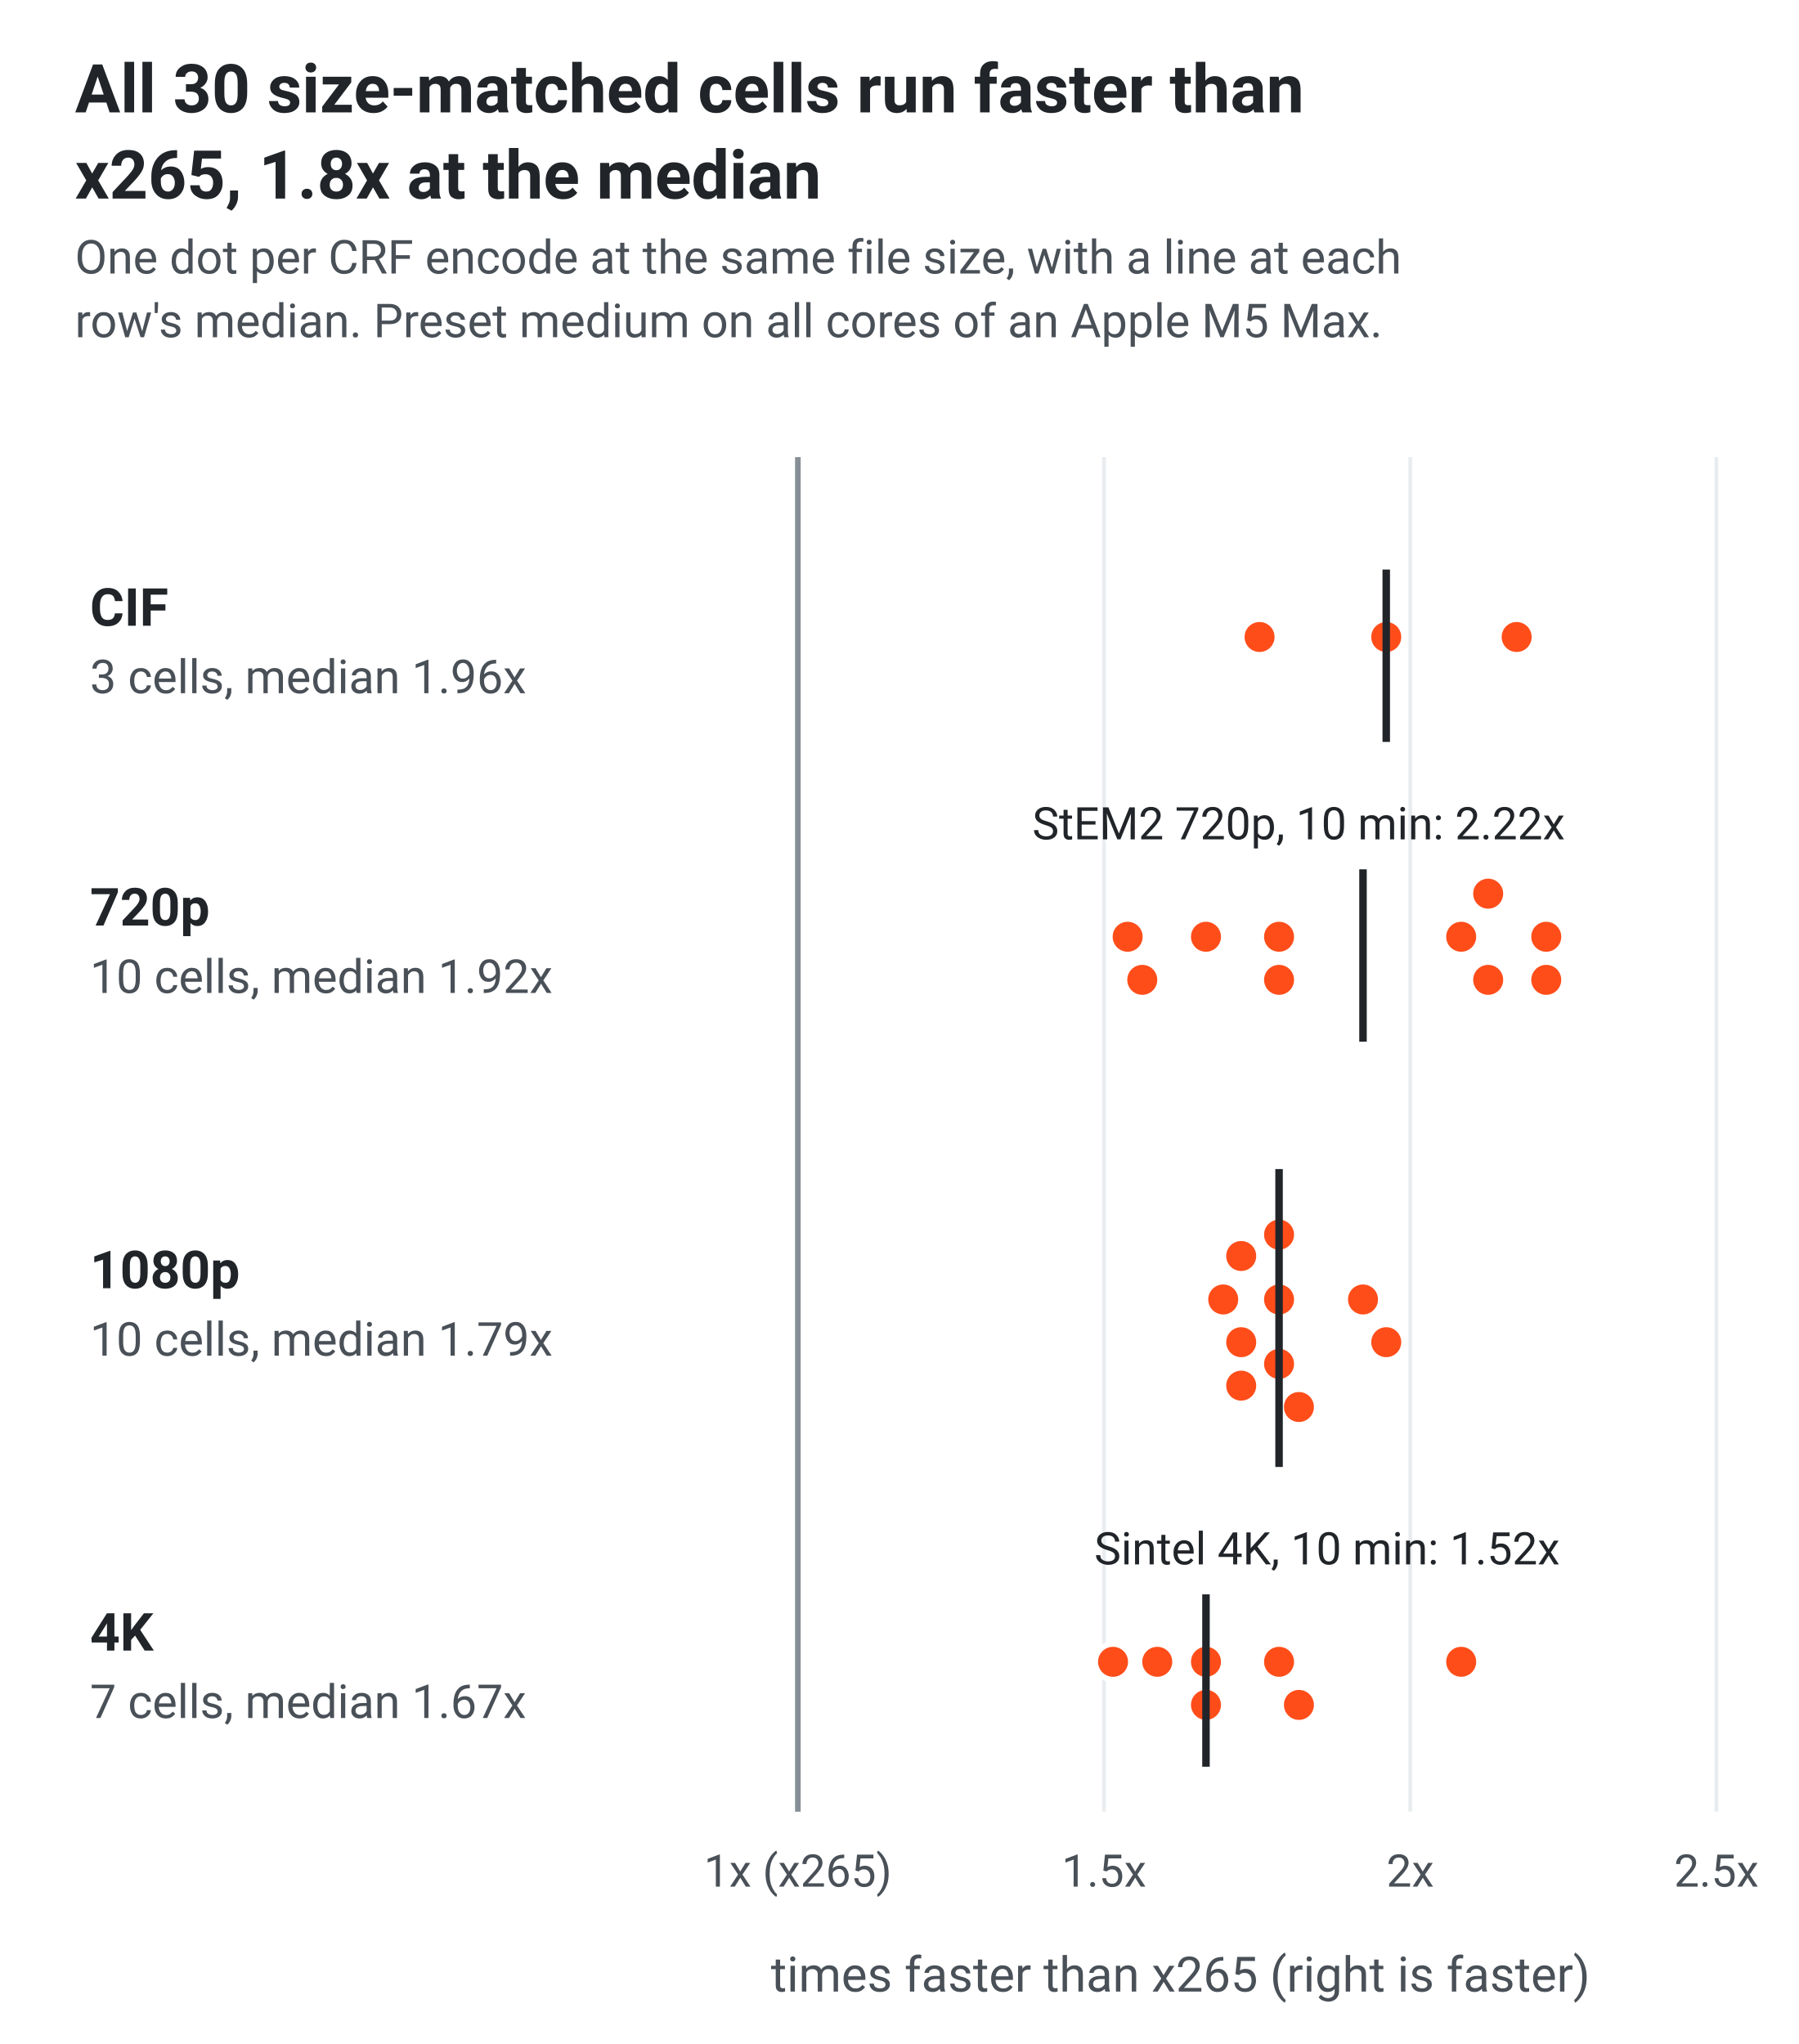
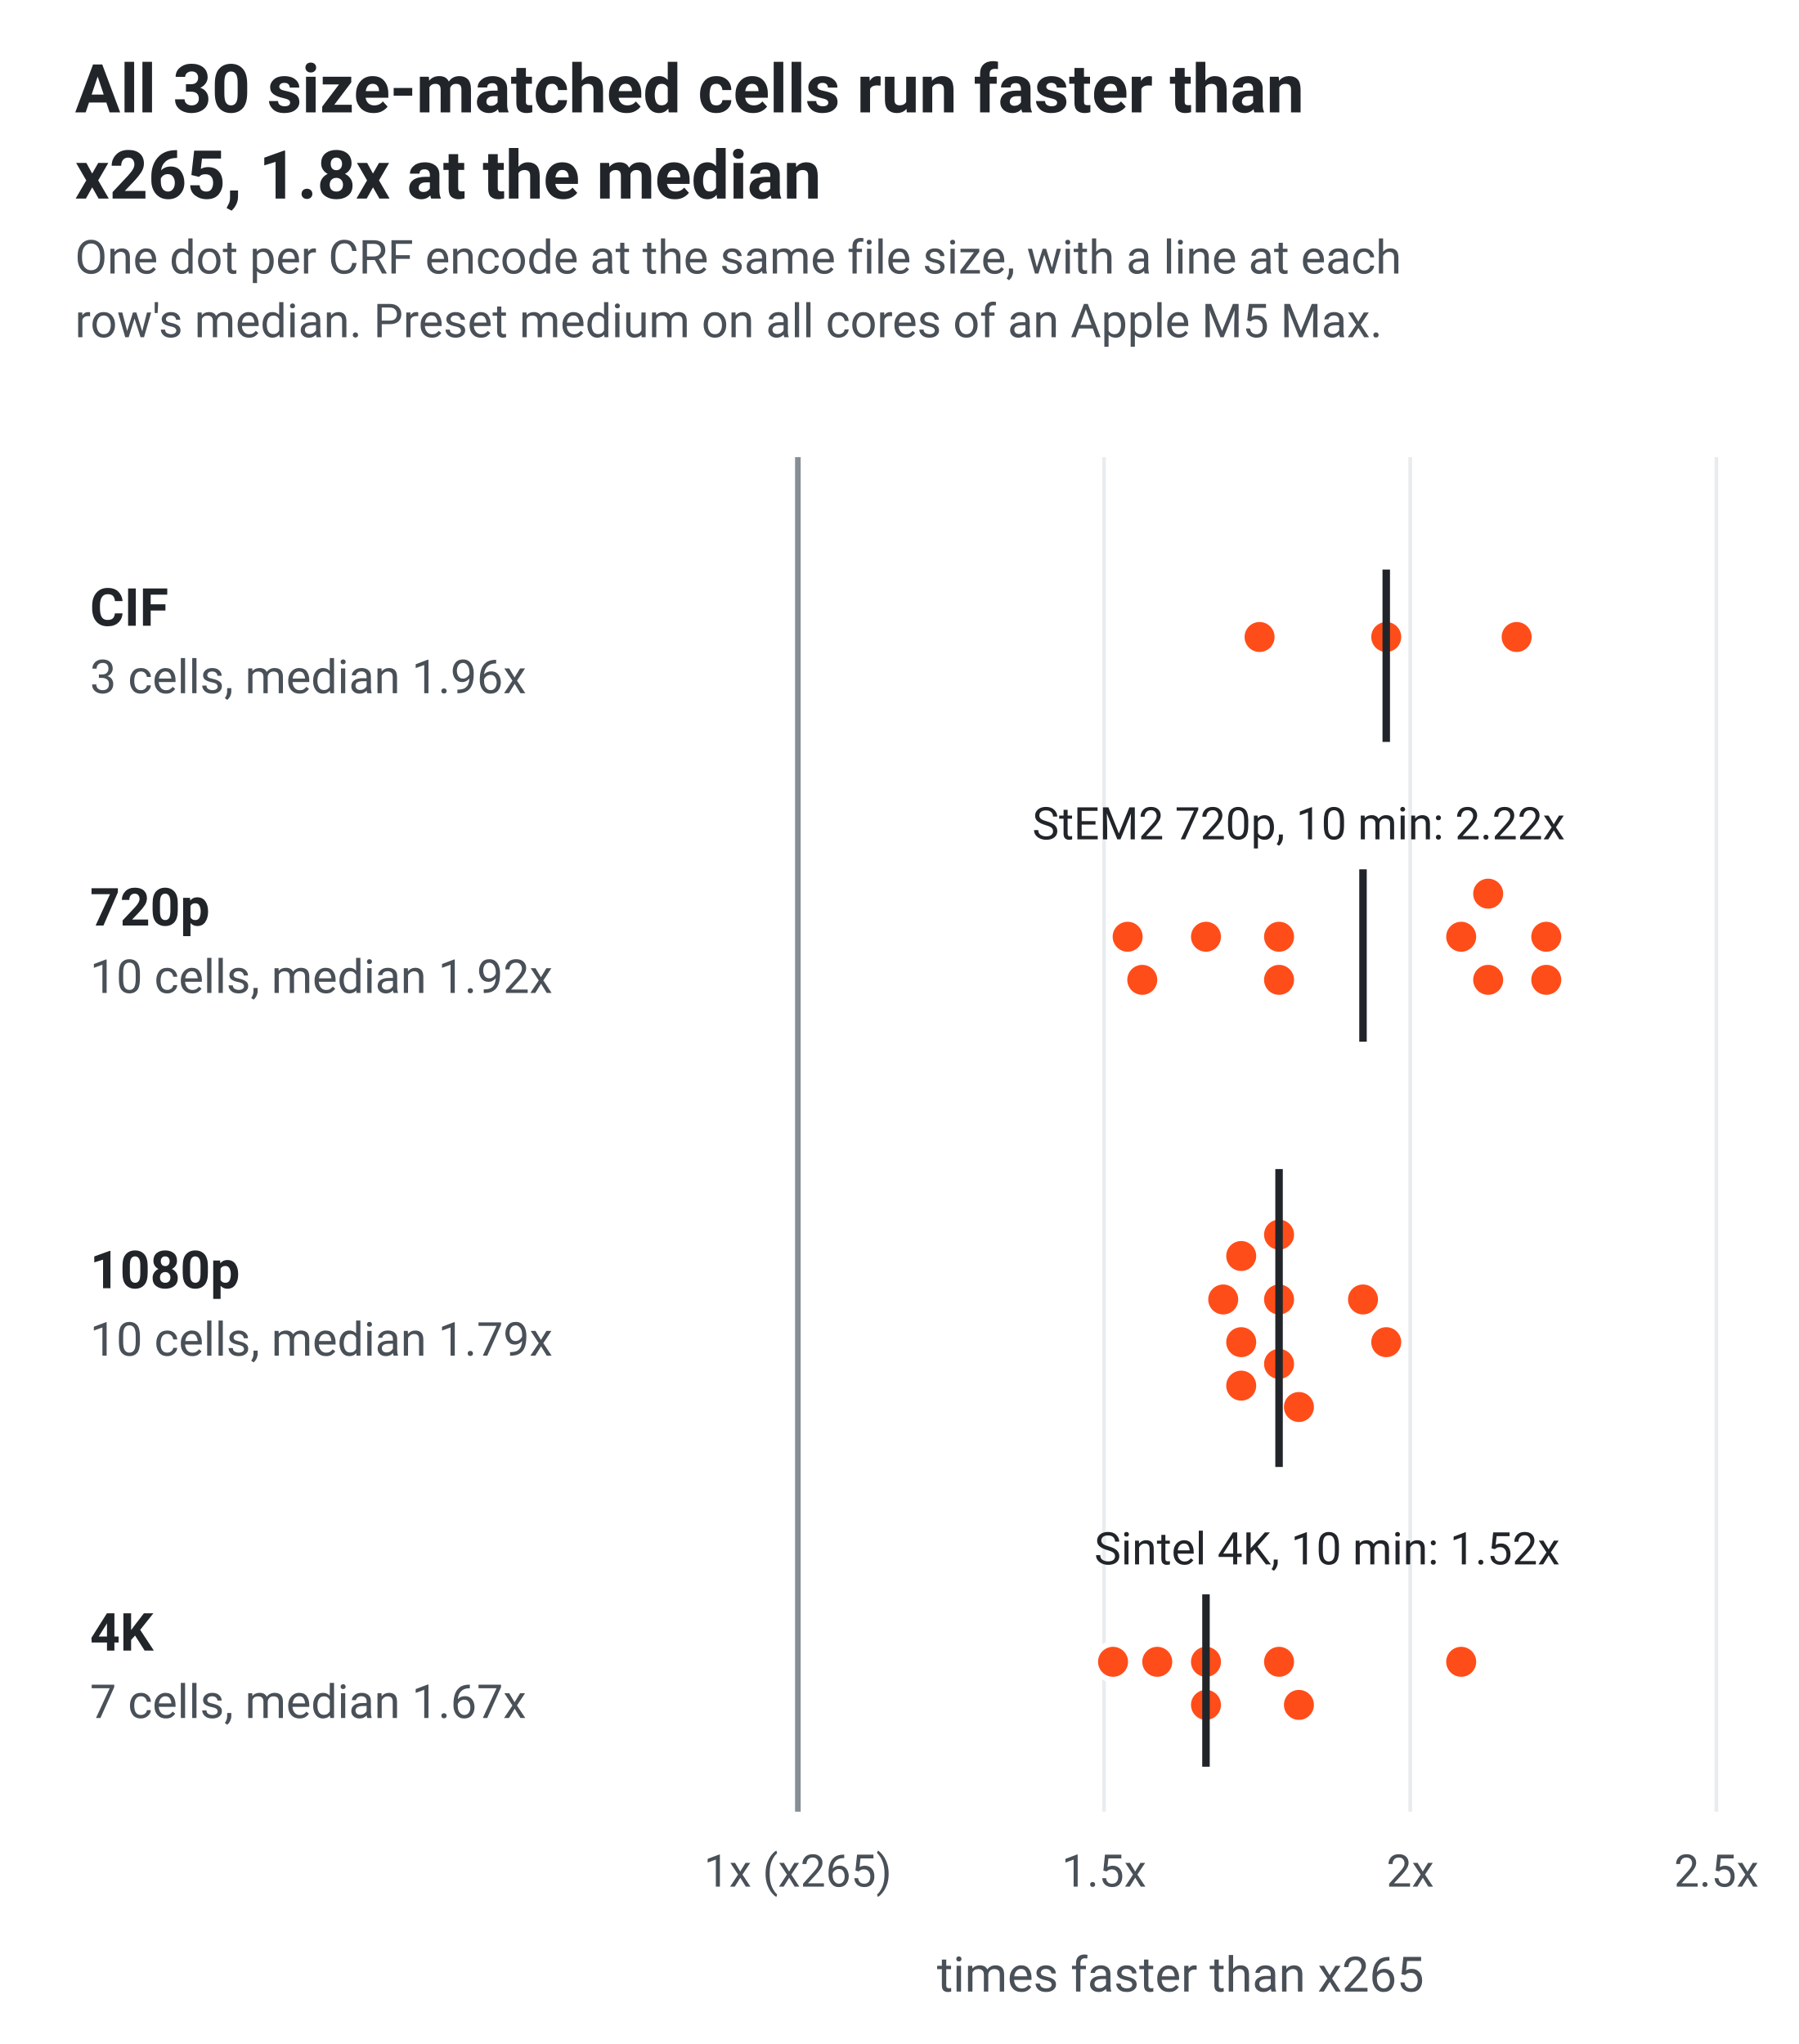
<svg xmlns="http://www.w3.org/2000/svg" width="480" height="545.5" viewBox="0 0 480 545.5" role="img">
  <style>
.bg{fill:#ffffff}.t1{fill:#212529}.t2{fill:#495057}.grid{stroke:#e9ecef}
.base{stroke:#868e96}.ring{stroke:#ffffff}.med{stroke:#212529}.band{fill:#f1f3f5}
.s1{fill:#ff4d1a}.s2{fill:#00919a}.s3{fill:#6250d6}.sx{fill:#868e96}
.l1{stroke:#ff4d1a}.l2{stroke:#00919a}.l3{stroke:#6250d6}.lx{stroke:#868e96}.span{stroke:#dee2e6}
.note{fill:#b8330a}.wash{fill:#ffe8dc}
text{font-family:system-ui,-apple-system,"Segoe UI",Roboto,Helvetica,Arial,sans-serif}
@media (prefers-color-scheme:dark){
.bg{fill:#1b1c1e}.t1{fill:#e9ecee}.t2{fill:#b6bcc1}.grid{stroke:#2e3135}
.base{stroke:#8f959a}.ring{stroke:#1b1c1e}.med{stroke:#e9ecee}.band{fill:#23262a}
.s1{fill:#ff4d1a}.s2{fill:#12a3ad}.s3{fill:#9085e9}.sx{fill:#8f959a}
.l1{stroke:#ff4d1a}.l2{stroke:#12a3ad}.l3{stroke:#9085e9}.lx{stroke:#8f959a}.span{stroke:#3a3e43}
.note{fill:#ff8a5c}.wash{fill:#45200f}}
</style>
  <rect width="100%" height="100%" class="bg" />
  <text x="20" y="30" font-size="18" class="t1" font-weight="600">All 30 size-matched cells run faster than</text>
  <text x="20" y="53" font-size="18" class="t1" font-weight="600">x265, 1.8x at the median</text>
  <text x="20" y="73" font-size="12.5" class="t2">One dot per CRF encode at the same file size, with a line at each</text>
  <text x="20" y="90" font-size="12.5" class="t2">row's median. Preset medium on all cores of an Apple M5 Max.</text>
  <g transform="translate(0 26)">
    <line x1="212.9" y1="96" x2="212.9" y2="457.5" class="base" stroke-width="1.5" />
    <text x="212.9" y="477.5" font-size="12" class="t2" text-anchor="middle">1x (x265)</text>
    <line x1="294.6" y1="96" x2="294.6" y2="457.5" class="grid" stroke-width="1" />
    <text x="294.6" y="477.5" font-size="12" class="t2" text-anchor="middle">1.5x</text>
    <line x1="376.3" y1="96" x2="376.3" y2="457.5" class="grid" stroke-width="1" />
    <text x="376.3" y="477.5" font-size="12" class="t2" text-anchor="middle">2x</text>
    <line x1="458.0" y1="96" x2="458.0" y2="457.5" class="grid" stroke-width="1" />
    <text x="458.0" y="477.5" font-size="12" class="t2" text-anchor="middle">2.5x</text>
-     <text x="315.0" y="505.5" font-size="13" class="t2" text-anchor="middle">times faster than x265 (right is faster)</text>
+     <text x="315.0" y="505.5" font-size="13" class="t2" text-anchor="middle">times faster than x265</text>
    <text x="24.0" y="141.0" font-size="14" class="t1" text-anchor="start" font-weight="600">CIF</text>
    <text x="24.0" y="159.0" font-size="12.5" class="t2" text-anchor="start">3 cells, median 1.96x</text>
    <circle cx="336.1" cy="144.0" r="4.75" class="s1 ring" stroke-width="1.5" />
    <circle cx="369.9" cy="144.0" r="4.75" class="s1 ring" stroke-width="1.5" />
    <circle cx="404.7" cy="144.0" r="4.75" class="s1 ring" stroke-width="1.5" />
    <line x1="369.9" y1="126.0" x2="369.9" y2="172.0" class="med" stroke-width="2" />
    <text x="24.0" y="221.0" font-size="14" class="t1" text-anchor="start" font-weight="600">720p</text>
    <text x="24.0" y="239.0" font-size="12.5" class="t2" text-anchor="start">10 cells, median 1.92x</text>
    <circle cx="300.9" cy="224.0" r="4.75" class="s1 ring" stroke-width="1.5" />
    <circle cx="304.8" cy="235.5" r="4.75" class="s1 ring" stroke-width="1.5" />
    <circle cx="321.8" cy="224.0" r="4.75" class="s1 ring" stroke-width="1.5" />
    <circle cx="341.3" cy="224.0" r="4.75" class="s1 ring" stroke-width="1.5" />
    <circle cx="341.3" cy="235.5" r="4.75" class="s1 ring" stroke-width="1.5" />
    <circle cx="389.9" cy="224.0" r="4.75" class="s1 ring" stroke-width="1.5" />
    <circle cx="397.1" cy="235.5" r="4.75" class="s1 ring" stroke-width="1.5" />
    <circle cx="397.1" cy="212.5" r="4.75" class="s1 ring" stroke-width="1.5" />
    <circle cx="412.6" cy="224.0" r="4.75" class="s1 ring" stroke-width="1.5" />
    <circle cx="412.6" cy="235.5" r="4.75" class="s1 ring" stroke-width="1.5" />
    <line x1="363.7" y1="206.0" x2="363.7" y2="252.0" class="med" stroke-width="2" />
    <text x="417.6" y="198.0" font-size="12" class="t1" text-anchor="end">StEM2 720p, 10 min: 2.22x</text>
    <text x="24.0" y="317.8" font-size="14" class="t1" text-anchor="start" font-weight="600">1080p</text>
    <text x="24.0" y="335.8" font-size="12.5" class="t2" text-anchor="start">10 cells, median 1.79x</text>
    <circle cx="326.4" cy="320.8" r="4.75" class="s1 ring" stroke-width="1.5" />
    <circle cx="331.2" cy="332.2" r="4.75" class="s1 ring" stroke-width="1.5" />
    <circle cx="331.2" cy="309.2" r="4.75" class="s1 ring" stroke-width="1.5" />
    <circle cx="331.2" cy="343.8" r="4.75" class="s1 ring" stroke-width="1.5" />
    <circle cx="341.3" cy="320.8" r="4.75" class="s1 ring" stroke-width="1.5" />
    <circle cx="341.3" cy="338.0" r="4.75" class="s1 ring" stroke-width="1.5" />
    <circle cx="341.3" cy="303.5" r="4.75" class="s1 ring" stroke-width="1.5" />
    <circle cx="346.6" cy="349.5" r="4.75" class="s1 ring" stroke-width="1.5" />
    <circle cx="363.7" cy="320.8" r="4.75" class="s1 ring" stroke-width="1.5" />
    <circle cx="369.9" cy="332.2" r="4.75" class="s1 ring" stroke-width="1.5" />
    <line x1="341.3" y1="286.0" x2="341.3" y2="365.5" class="med" stroke-width="2" />
    <text x="24.0" y="414.5" font-size="14" class="t1" text-anchor="start" font-weight="600">4K</text>
    <text x="24.0" y="432.5" font-size="12.5" class="t2" text-anchor="start">7 cells, median 1.67x</text>
    <circle cx="297.0" cy="417.5" r="4.75" class="s1 ring" stroke-width="1.5" />
    <circle cx="308.8" cy="417.5" r="4.75" class="s1 ring" stroke-width="1.5" />
    <circle cx="321.8" cy="417.5" r="4.75" class="s1 ring" stroke-width="1.5" />
    <circle cx="321.8" cy="429.0" r="4.75" class="s1 ring" stroke-width="1.5" />
    <circle cx="341.3" cy="417.5" r="4.75" class="s1 ring" stroke-width="1.5" />
    <circle cx="346.6" cy="429.0" r="4.75" class="s1 ring" stroke-width="1.5" />
    <circle cx="389.9" cy="417.5" r="4.75" class="s1 ring" stroke-width="1.5" />
    <line x1="321.8" y1="399.5" x2="321.8" y2="445.5" class="med" stroke-width="2" />
    <text x="292.0" y="391.5" font-size="12" class="t1" text-anchor="start">Sintel 4K, 10 min: 1.52x</text>
  </g>
</svg>
